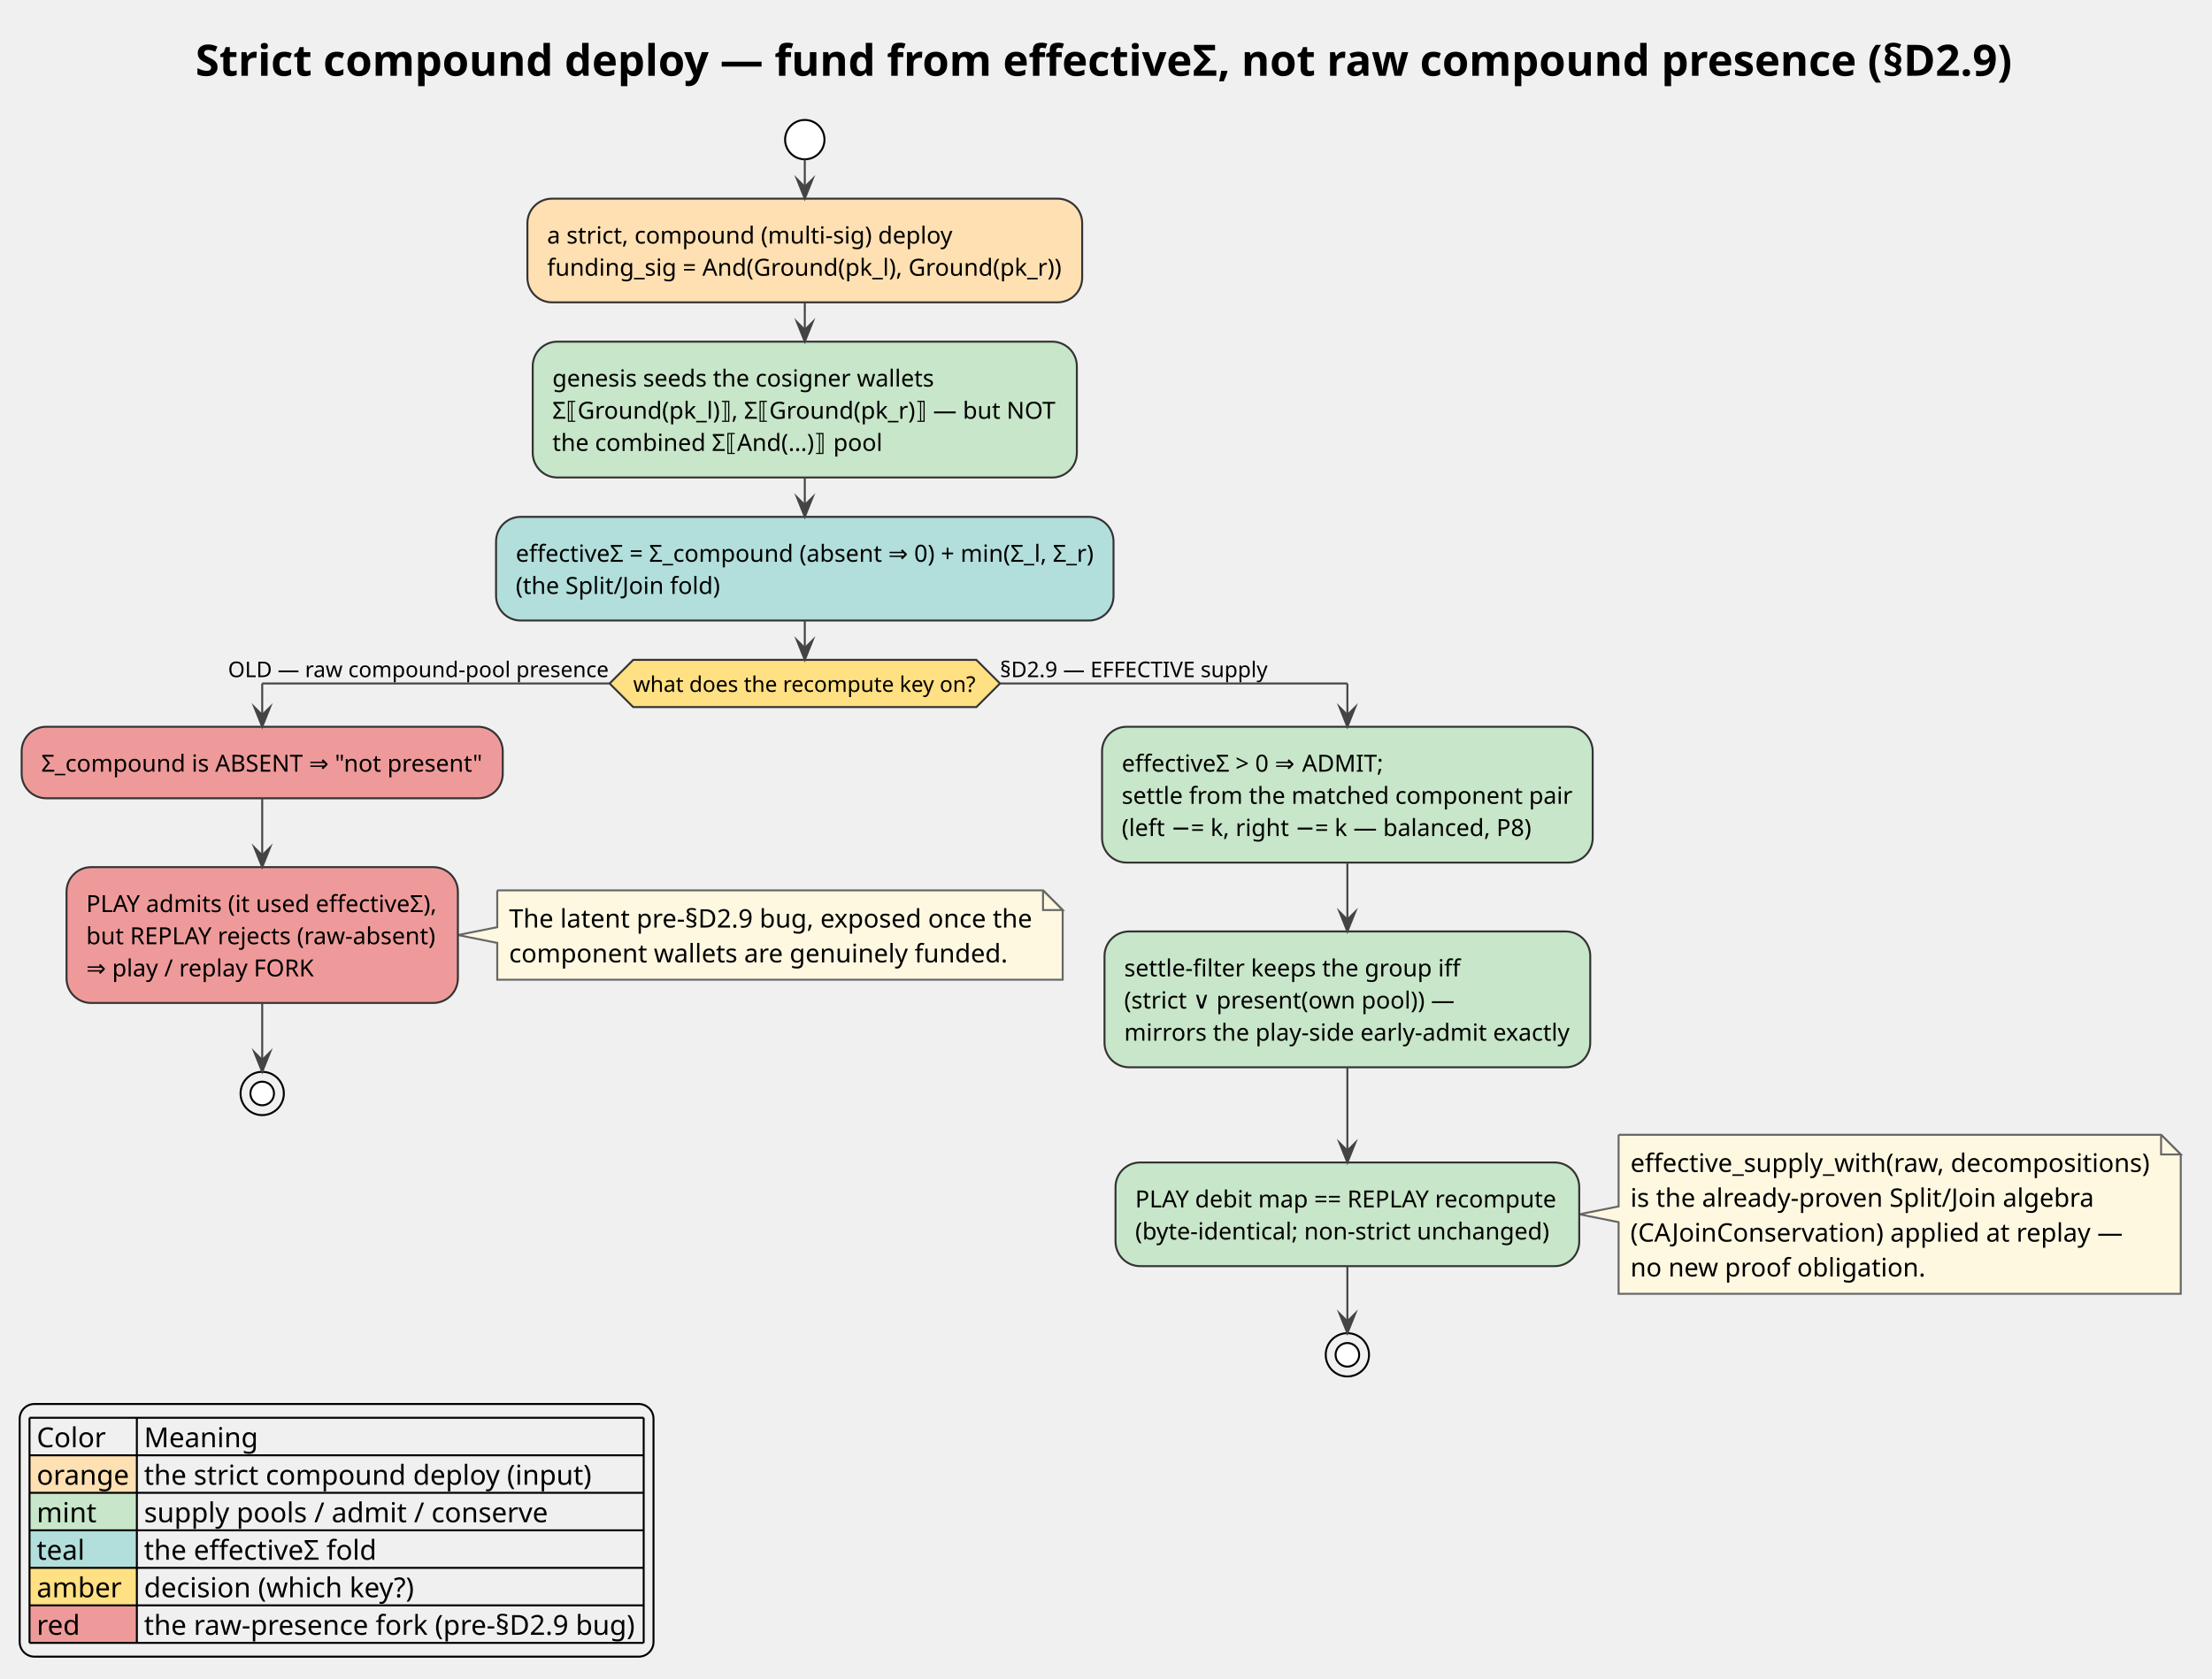
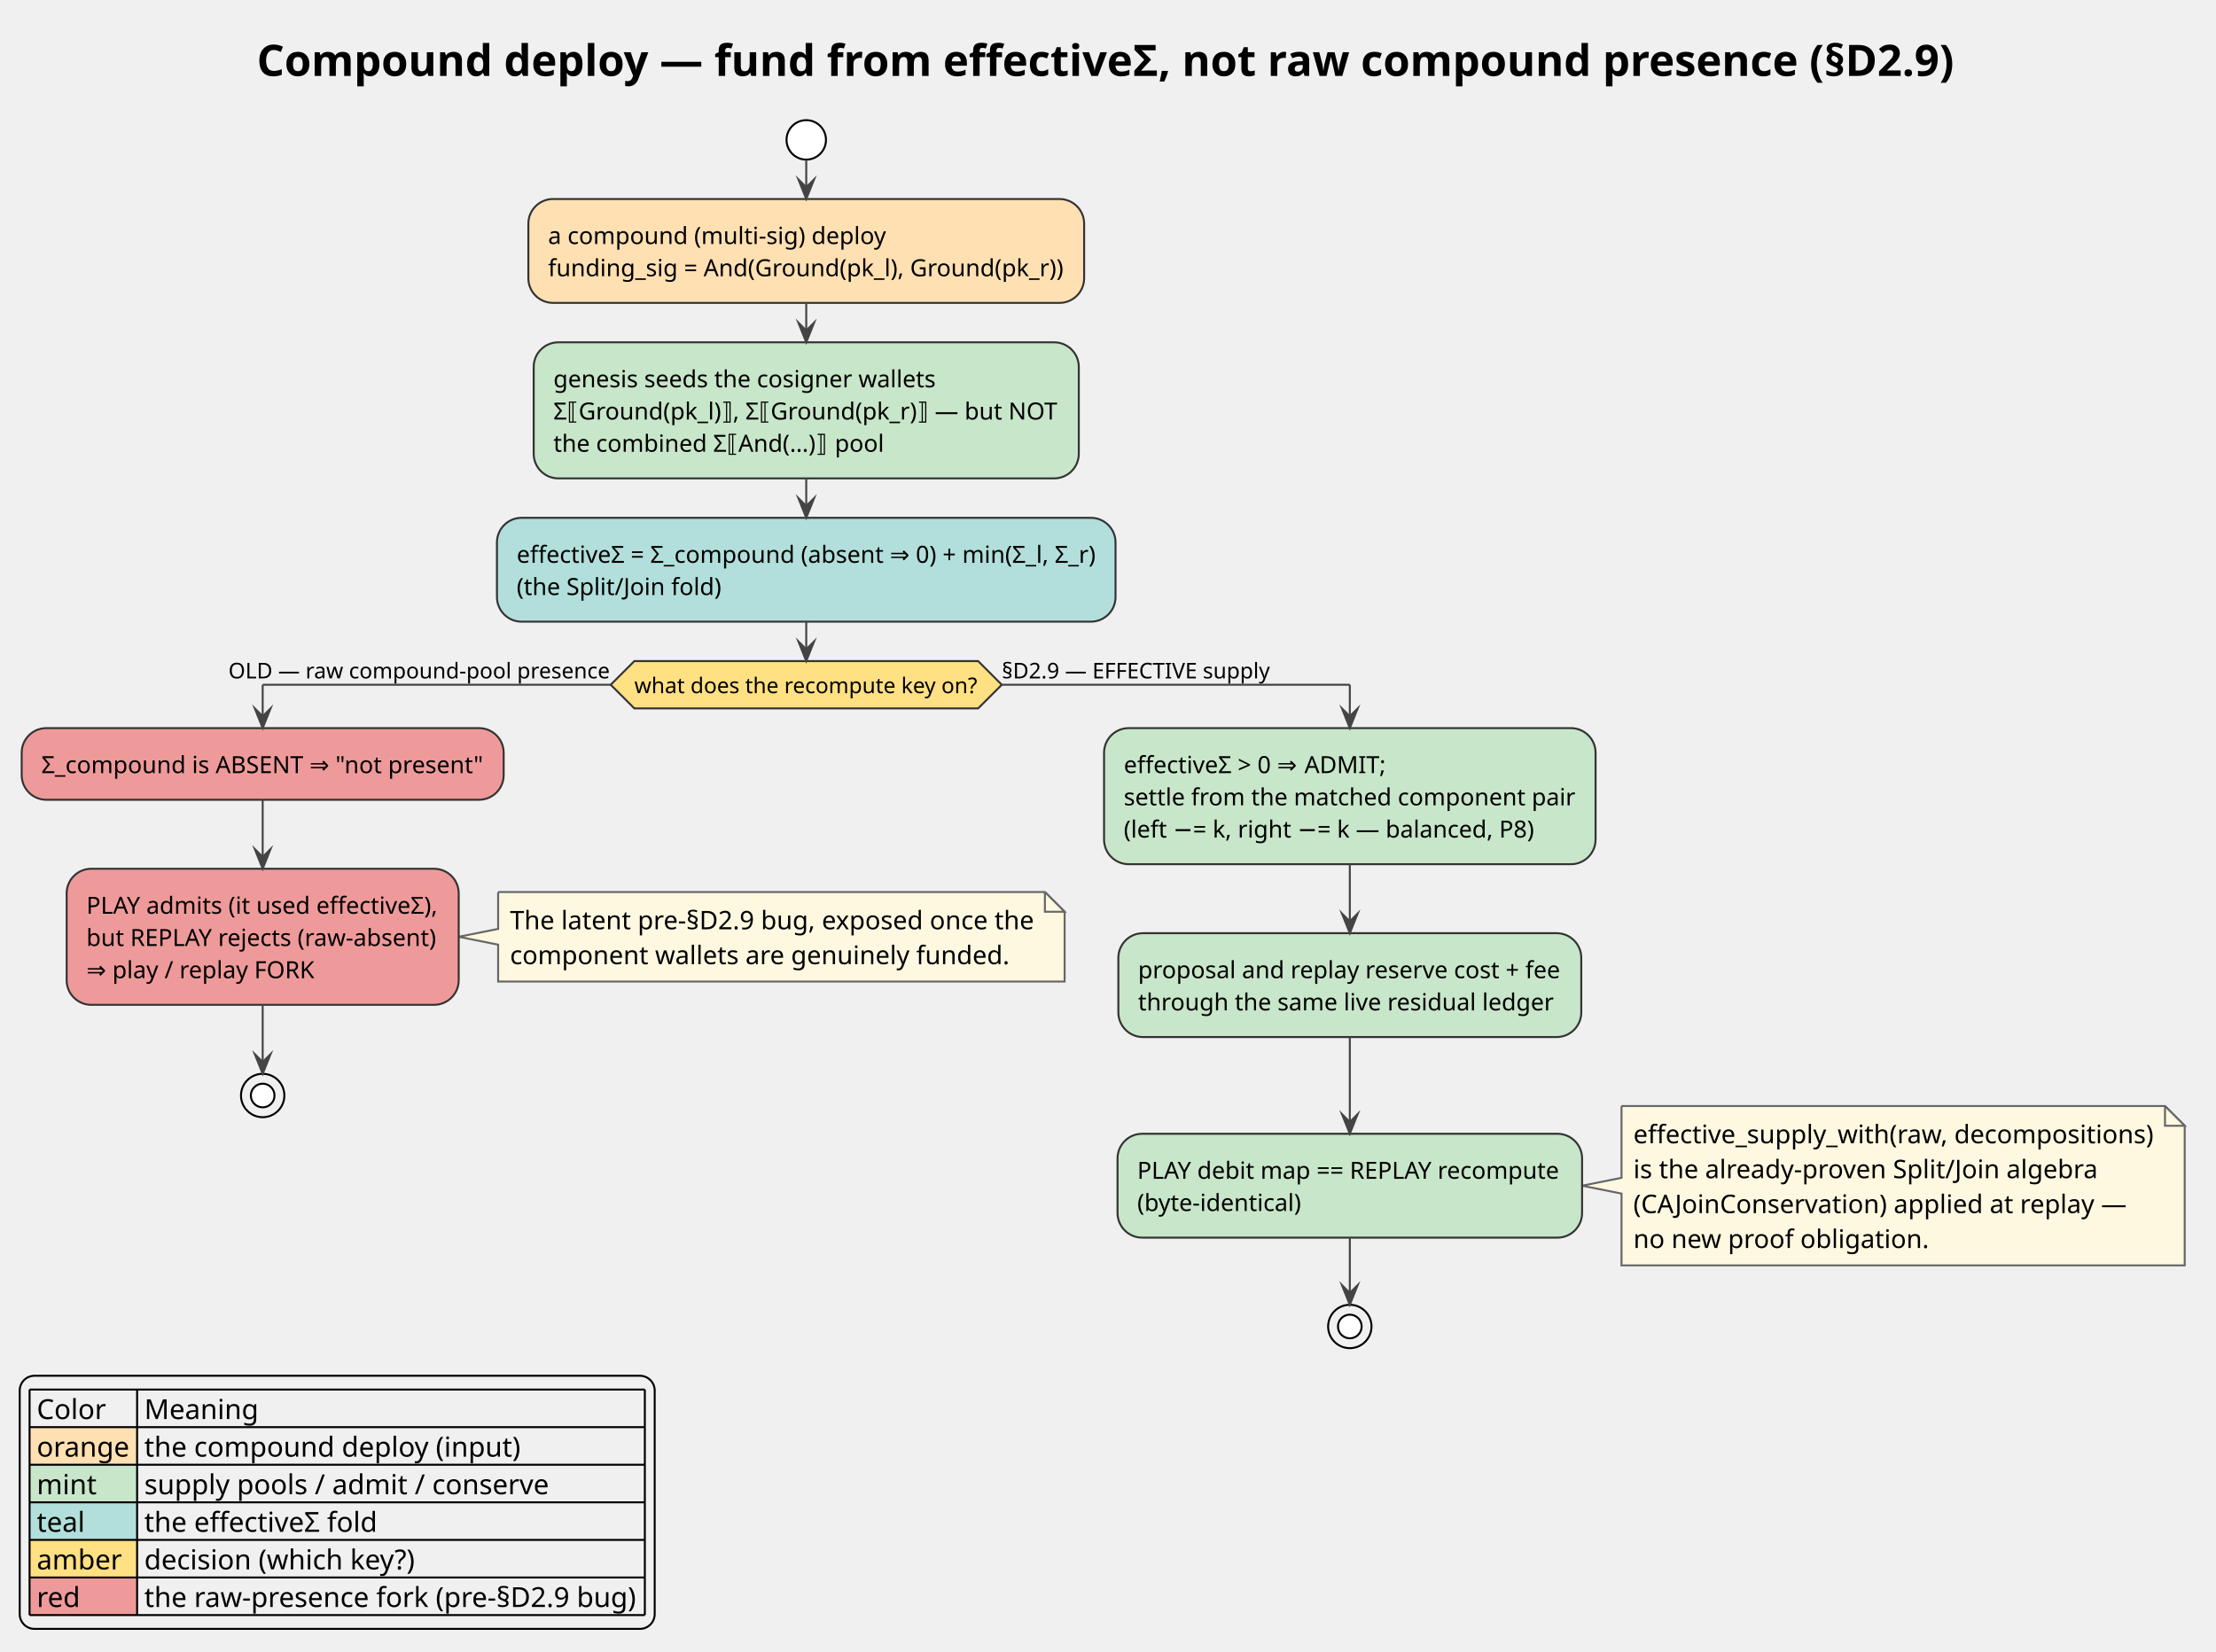
- <svg xmlns="http://www.w3.org/2000/svg" contentStyleType="text/css" data-diagram-type="ACTIVITY" height="853px" preserveAspectRatio="none" style="width:1124px;height:853px;background:#FFFFFF;" version="1.1" viewBox="0 0 1124 853" width="1124px" zoomAndPan="magnify">
+ <svg xmlns="http://www.w3.org/2000/svg" contentStyleType="text/css" data-diagram-type="ACTIVITY" height="838px" preserveAspectRatio="none" style="width:1124px;height:838px;background:#FFFFFF;" version="1.1" viewBox="0 0 1124 838" width="1124px" zoomAndPan="magnify">
  <defs />
  <g>
    <g class="title" data-source-line="23">
-       <text fill="#000000" font-family="'sans-serif'" font-size="22" font-weight="700" lengthAdjust="spacing" textLength="923.519" x="99.301" y="38.518">Strict compound deploy — fund from effectiveΣ, not raw compound presence (§D2.9)</text>
+       <text fill="#000000" font-family="'sans-serif'" font-size="22" font-weight="700" lengthAdjust="spacing" textLength="861.589" x="130.266" y="38.518">Compound deploy — fund from effectiveΣ, not raw compound presence (§D2.9)</text>
    </g>
    <ellipse cx="408.945" cy="70.964" fill="#FFFFFF" rx="10" ry="10" style="stroke:#000000;stroke-width:1;" />
    <rect fill="#FFE0B2" height="52.688" rx="12.5" ry="12.5" style="stroke:#333333;stroke-width:1;" width="281.902" x="267.994" y="100.964" />
-     <text fill="#000000" font-family="'sans-serif'" font-size="12" lengthAdjust="spacing" textLength="206.197" x="277.994" y="123.792">a strict, compound (multi-sig) deploy</text>
+     <text fill="#000000" font-family="'sans-serif'" font-size="12" lengthAdjust="spacing" textLength="171.637" x="277.994" y="123.792">a compound (multi-sig) deploy</text>
    <text fill="#000000" font-family="'sans-serif'" font-size="12" lengthAdjust="spacing" textLength="261.902" x="277.994" y="140.136">funding_sig = And(Ground(pk_l), Ground(pk_r))</text>
    <rect fill="#C8E6C9" height="69.032" rx="12.5" ry="12.5" style="stroke:#333333;stroke-width:1;" width="276.495" x="270.697" y="173.652" />
    <text fill="#000000" font-family="'sans-serif'" font-size="12" lengthAdjust="spacing" textLength="193.921" x="280.697" y="196.48">genesis seeds the cosigner wallets</text>
    <text fill="#000000" font-family="'sans-serif'" font-size="12" lengthAdjust="spacing" textLength="256.495" x="280.697" y="212.825">Σ⟦Ground(pk_l)⟧, Σ⟦Ground(pk_r)⟧ — but NOT</text>
    <text fill="#000000" font-family="'sans-serif'" font-size="12" lengthAdjust="spacing" textLength="167.056" x="280.697" y="229.169">the combined Σ⟦And(…)⟧ pool</text>
    <rect fill="#B2DFDB" height="52.688" rx="12.5" ry="12.5" style="stroke:#333333;stroke-width:1;" width="313.761" x="252.064" y="262.685" />
    <text fill="#000000" font-family="'sans-serif'" font-size="12" lengthAdjust="spacing" textLength="293.761" x="262.064" y="285.513">effectiveΣ = Σ_compound (absent ⇒ 0) + min(Σ_l, Σ_r)</text>
    <text fill="#000000" font-family="'sans-serif'" font-size="12" lengthAdjust="spacing" textLength="103.825" x="262.064" y="301.857">(the Split/Join fold)</text>
    <polygon fill="#FFE082" points="321.759,335.373,496.13,335.373,508.13,347.373,496.13,359.373,321.759,359.373,309.759,347.373,321.759,335.373" style="stroke:#333333;stroke-width:1;stroke-linejoin:miter;stroke-miterlimit:10;" />
    <text fill="#000000" font-family="'sans-serif'" font-size="11" lengthAdjust="spacing" textLength="174.371" x="321.759" y="351.641">what does the recompute key on?</text>
    <text fill="#000000" font-family="'sans-serif'" font-size="11" lengthAdjust="spacing" textLength="193.907" x="115.853" y="344.15">OLD — raw compound-pool presence</text>
    <text fill="#000000" font-family="'sans-serif'" font-size="11" lengthAdjust="spacing" textLength="135.992" x="508.13" y="344.15">§D2.9 — EFFECTIVE supply</text>
    <rect fill="#EF9A9A" height="36.344" rx="12.5" ry="12.5" style="stroke:#333333;stroke-width:1;" width="244.472" x="11" y="369.373" />
    <text fill="#000000" font-family="'sans-serif'" font-size="12" lengthAdjust="spacing" textLength="224.472" x="21" y="392.201">Σ_compound is ABSENT ⇒ "not present"</text>
    <path d="M252.667,452.527 L252.667,471.233 L232.667,475.233 L252.667,479.233 L252.667,497.939 A0,0 0 0 0 252.667,497.939 L539.998,497.939 A0,0 0 0 0 539.998,497.939 L539.998,462.527 L529.998,452.527 L252.667,452.527 A0,0 0 0 0 252.667,452.527" fill="#FFF8E1" style="stroke:#666666;stroke-width:1;" />
    <path d="M529.998,452.527 L529.998,462.527 L539.998,462.527 L529.998,452.527" fill="#FFF8E1" style="stroke:#666666;stroke-width:1;" />
    <text fill="#000000" font-family="'sans-serif'" font-size="13" lengthAdjust="spacing" textLength="266.331" x="258.667" y="471.424">The latent pre-§D2.9 bug, exposed once the</text>
    <text fill="#000000" font-family="'sans-serif'" font-size="13" lengthAdjust="spacing" textLength="253.643" x="258.667" y="489.13">component wallets are genuinely funded.</text>
    <rect fill="#EF9A9A" height="69.032" rx="12.5" ry="12.5" style="stroke:#333333;stroke-width:1;" width="198.861" x="33.806" y="440.717" />
    <text fill="#000000" font-family="'sans-serif'" font-size="12" lengthAdjust="spacing" textLength="178.861" x="43.806" y="463.545">PLAY admits (it used effectiveΣ),</text>
    <text fill="#000000" font-family="'sans-serif'" font-size="12" lengthAdjust="spacing" textLength="178.621" x="43.806" y="479.889">but REPLAY rejects (raw-absent)</text>
    <text fill="#000000" font-family="'sans-serif'" font-size="12" lengthAdjust="spacing" textLength="115.871" x="43.806" y="496.233">⇒ play / replay FORK</text>
    <ellipse cx="133.236" cy="555.749" fill="none" rx="11" ry="11" style="stroke:#000000;stroke-width:1;" />
    <ellipse cx="133.236" cy="555.749" fill="#FFFFFF" rx="6" ry="6" style="stroke:#000000;stroke-width:1;" />
    <rect fill="#C8E6C9" height="69.032" rx="12.5" ry="12.5" style="stroke:#333333;stroke-width:1;" width="249.31" x="559.998" y="369.373" />
    <text fill="#000000" font-family="'sans-serif'" font-size="12" lengthAdjust="spacing" textLength="132.24" x="569.998" y="392.201">effectiveΣ &gt; 0 ⇒ ADMIT;</text>
    <text fill="#000000" font-family="'sans-serif'" font-size="12" lengthAdjust="spacing" textLength="229.31" x="569.998" y="408.545">settle from the matched component pair</text>
    <text fill="#000000" font-family="'sans-serif'" font-size="12" lengthAdjust="spacing" textLength="201.757" x="569.998" y="424.889">(left −= k, right −= k — balanced, P8)</text>
-     <rect fill="#C8E6C9" height="69.032" rx="12.5" ry="12.5" style="stroke:#333333;stroke-width:1;" width="246.826" x="561.24" y="473.405" />
-     <text fill="#000000" font-family="'sans-serif'" font-size="12" lengthAdjust="spacing" textLength="171.097" x="571.24" y="496.233">settle-filter keeps the group iff</text>
-     <text fill="#000000" font-family="'sans-serif'" font-size="12" lengthAdjust="spacing" textLength="168.36" x="571.24" y="512.577">(strict ∨ present(own pool)) —</text>
-     <text fill="#000000" font-family="'sans-serif'" font-size="12" lengthAdjust="spacing" textLength="226.826" x="571.24" y="528.922">mirrors the play-side early-admit exactly</text>
-     <path d="M822.468,576.749 L822.468,613.161 L802.468,617.161 L822.468,621.161 L822.468,657.573 A0,0 0 0 0 822.468,657.573 L1108.122,657.573 A0,0 0 0 0 1108.122,657.573 L1108.122,586.749 L1098.122,576.749 L822.468,576.749 A0,0 0 0 0 822.468,576.749" fill="#FFF8E1" style="stroke:#666666;stroke-width:1;" />
-     <path d="M1098.122,576.749 L1098.122,586.749 L1108.122,586.749 L1098.122,576.749" fill="#FFF8E1" style="stroke:#666666;stroke-width:1;" />
-     <text fill="#000000" font-family="'sans-serif'" font-size="13" lengthAdjust="spacing" textLength="264.654" x="828.468" y="595.646">effective_supply_with(raw, decompositions)</text>
-     <text fill="#000000" font-family="'sans-serif'" font-size="13" lengthAdjust="spacing" textLength="236.613" x="828.468" y="613.352">is the already-proven Split/Join algebra</text>
-     <text fill="#000000" font-family="'sans-serif'" font-size="13" lengthAdjust="spacing" textLength="249.808" x="828.468" y="631.058">(CAJoinConservation) applied at replay —</text>
-     <text fill="#000000" font-family="'sans-serif'" font-size="13" lengthAdjust="spacing" textLength="150.475" x="828.468" y="648.764">no new proof obligation.</text>
-     <rect fill="#C8E6C9" height="52.688" rx="12.5" ry="12.5" style="stroke:#333333;stroke-width:1;" width="235.63" x="566.838" y="590.817" />
-     <text fill="#000000" font-family="'sans-serif'" font-size="12" lengthAdjust="spacing" textLength="215.63" x="576.838" y="613.645">PLAY debit map == REPLAY recompute</text>
-     <text fill="#000000" font-family="'sans-serif'" font-size="12" lengthAdjust="spacing" textLength="210.661" x="576.838" y="629.99">(byte-identical; non-strict unchanged)</text>
-     <ellipse cx="684.653" cy="688.573" fill="none" rx="11" ry="11" style="stroke:#000000;stroke-width:1;" />
-     <ellipse cx="684.653" cy="688.573" fill="#FFFFFF" rx="6" ry="6" style="stroke:#000000;stroke-width:1;" />
+     <rect fill="#C8E6C9" height="52.688" rx="12.5" ry="12.5" style="stroke:#333333;stroke-width:1;" width="234.802" x="567.252" y="473.405" />
+     <text fill="#000000" font-family="'sans-serif'" font-size="12" lengthAdjust="spacing" textLength="214.802" x="577.252" y="496.233">proposal and replay reserve cost + fee</text>
+     <text fill="#000000" font-family="'sans-serif'" font-size="12" lengthAdjust="spacing" textLength="211.357" x="577.252" y="512.577">through the same live residual ledger</text>
+     <path d="M822.468,561.093 L822.468,597.505 L802.468,601.505 L822.468,605.505 L822.468,641.918 A0,0 0 0 0 822.468,641.918 L1108.122,641.918 A0,0 0 0 0 1108.122,641.918 L1108.122,571.093 L1098.122,561.093 L822.468,561.093 A0,0 0 0 0 822.468,561.093" fill="#FFF8E1" style="stroke:#666666;stroke-width:1;" />
+     <path d="M1098.122,561.093 L1098.122,571.093 L1108.122,571.093 L1098.122,561.093" fill="#FFF8E1" style="stroke:#666666;stroke-width:1;" />
+     <text fill="#000000" font-family="'sans-serif'" font-size="13" lengthAdjust="spacing" textLength="264.654" x="828.468" y="579.99">effective_supply_with(raw, decompositions)</text>
+     <text fill="#000000" font-family="'sans-serif'" font-size="13" lengthAdjust="spacing" textLength="236.613" x="828.468" y="597.697">is the already-proven Split/Join algebra</text>
+     <text fill="#000000" font-family="'sans-serif'" font-size="13" lengthAdjust="spacing" textLength="249.808" x="828.468" y="615.403">(CAJoinConservation) applied at replay —</text>
+     <text fill="#000000" font-family="'sans-serif'" font-size="13" lengthAdjust="spacing" textLength="150.475" x="828.468" y="633.109">no new proof obligation.</text>
+     <rect fill="#C8E6C9" height="52.688" rx="12.5" ry="12.5" style="stroke:#333333;stroke-width:1;" width="235.63" x="566.838" y="575.161" />
+     <text fill="#000000" font-family="'sans-serif'" font-size="12" lengthAdjust="spacing" textLength="215.63" x="576.838" y="597.99">PLAY debit map == REPLAY recompute</text>
+     <text fill="#000000" font-family="'sans-serif'" font-size="12" lengthAdjust="spacing" textLength="83.341" x="576.838" y="614.334">(byte-identical)</text>
+     <ellipse cx="684.653" cy="672.918" fill="none" rx="11" ry="11" style="stroke:#000000;stroke-width:1;" />
+     <ellipse cx="684.653" cy="672.918" fill="#FFFFFF" rx="6" ry="6" style="stroke:#000000;stroke-width:1;" />
    <line style="stroke:#444444;stroke-width:1;" x1="408.945" x2="408.945" y1="80.964" y2="100.964" />
    <polygon fill="#444444" points="404.945,90.964,408.945,100.964,412.945,90.964,408.945,94.964" style="stroke:#444444;stroke-width:1;stroke-linejoin:miter;stroke-miterlimit:10;" />
    <line style="stroke:#444444;stroke-width:1;" x1="408.945" x2="408.945" y1="153.652" y2="173.652" />
    <polygon fill="#444444" points="404.945,163.652,408.945,173.652,412.945,163.652,408.945,167.652" style="stroke:#444444;stroke-width:1;stroke-linejoin:miter;stroke-miterlimit:10;" />
    <line style="stroke:#444444;stroke-width:1;" x1="408.945" x2="408.945" y1="242.685" y2="262.685" />
    <polygon fill="#444444" points="404.945,252.685,408.945,262.685,412.945,252.685,408.945,256.685" style="stroke:#444444;stroke-width:1;stroke-linejoin:miter;stroke-miterlimit:10;" />
    <line style="stroke:#444444;stroke-width:1;" x1="133.236" x2="133.236" y1="405.717" y2="440.717" />
    <polygon fill="#444444" points="129.236,430.717,133.236,440.717,137.236,430.717,133.236,434.717" style="stroke:#444444;stroke-width:1;stroke-linejoin:miter;stroke-miterlimit:10;" />
    <line style="stroke:#444444;stroke-width:1;" x1="133.236" x2="133.236" y1="509.749" y2="544.749" />
    <polygon fill="#444444" points="129.236,534.749,133.236,544.749,137.236,534.749,133.236,538.749" style="stroke:#444444;stroke-width:1;stroke-linejoin:miter;stroke-miterlimit:10;" />
    <line style="stroke:#444444;stroke-width:1;" x1="684.653" x2="684.653" y1="438.405" y2="473.405" />
    <polygon fill="#444444" points="680.653,463.405,684.653,473.405,688.653,463.405,684.653,467.405" style="stroke:#444444;stroke-width:1;stroke-linejoin:miter;stroke-miterlimit:10;" />
-     <line style="stroke:#444444;stroke-width:1;" x1="684.653" x2="684.653" y1="542.438" y2="590.817" />
-     <polygon fill="#444444" points="680.653,580.817,684.653,590.817,688.653,580.817,684.653,584.817" style="stroke:#444444;stroke-width:1;stroke-linejoin:miter;stroke-miterlimit:10;" />
-     <line style="stroke:#444444;stroke-width:1;" x1="684.653" x2="684.653" y1="643.505" y2="677.573" />
-     <polygon fill="#444444" points="680.653,667.573,684.653,677.573,688.653,667.573,684.653,671.573" style="stroke:#444444;stroke-width:1;stroke-linejoin:miter;stroke-miterlimit:10;" />
+     <line style="stroke:#444444;stroke-width:1;" x1="684.653" x2="684.653" y1="526.093" y2="575.161" />
+     <polygon fill="#444444" points="680.653,565.161,684.653,575.161,688.653,565.161,684.653,569.161" style="stroke:#444444;stroke-width:1;stroke-linejoin:miter;stroke-miterlimit:10;" />
+     <line style="stroke:#444444;stroke-width:1;" x1="684.653" x2="684.653" y1="627.85" y2="661.918" />
+     <polygon fill="#444444" points="680.653,651.918,684.653,661.918,688.653,651.918,684.653,655.918" style="stroke:#444444;stroke-width:1;stroke-linejoin:miter;stroke-miterlimit:10;" />
    <line style="stroke:#444444;stroke-width:1;" x1="309.759" x2="133.236" y1="347.373" y2="347.373" />
    <line style="stroke:#444444;stroke-width:1;" x1="133.236" x2="133.236" y1="347.373" y2="369.373" />
    <polygon fill="#444444" points="129.236,359.373,133.236,369.373,137.236,359.373,133.236,363.373" style="stroke:#444444;stroke-width:1;stroke-linejoin:miter;stroke-miterlimit:10;" />
    <line style="stroke:#444444;stroke-width:1;" x1="508.13" x2="684.653" y1="347.373" y2="347.373" />
    <line style="stroke:#444444;stroke-width:1;" x1="684.653" x2="684.653" y1="347.373" y2="369.373" />
    <polygon fill="#444444" points="680.653,359.373,684.653,369.373,688.653,359.373,684.653,363.373" style="stroke:#444444;stroke-width:1;stroke-linejoin:miter;stroke-miterlimit:10;" />
    <line style="stroke:#444444;stroke-width:1;" x1="408.945" x2="408.945" y1="315.373" y2="335.373" />
    <polygon fill="#444444" points="404.945,325.373,408.945,335.373,412.945,325.373,408.945,329.373" style="stroke:#444444;stroke-width:1;stroke-linejoin:miter;stroke-miterlimit:10;" />
    <g class="legend" data-source-line="51">
-       <rect fill="none" height="128.407" rx="7.5" ry="7.5" style="stroke:#000000;stroke-width:1;" width="322.073" x="10" y="713.573" />
-       <text fill="#000000" font-family="'sans-serif'" font-size="14" lengthAdjust="spacing" textLength="35.182" x="18.64" y="735.539">Color</text>
-       <text fill="#000000" font-family="'sans-serif'" font-size="14" lengthAdjust="spacing" textLength="57.974" x="73.184" y="735.539">Meaning</text>
-       <rect fill="#FFE0B2" height="19.068" style="stroke:none;stroke-width:1;" width="54.544" x="15" y="739.641" />
-       <text fill="#000000" font-family="'sans-serif'" font-size="14" lengthAdjust="spacing" textLength="47.264" x="18.64" y="754.607">orange</text>
-       <text fill="#000000" font-family="'sans-serif'" font-size="14" lengthAdjust="spacing" textLength="227.681" x="73.184" y="754.607">the strict compound deploy (input)</text>
-       <rect fill="#C8E6C9" height="19.068" style="stroke:none;stroke-width:1;" width="54.544" x="15" y="758.709" />
-       <text fill="#000000" font-family="'sans-serif'" font-size="14" lengthAdjust="spacing" textLength="30.408" x="18.64" y="773.675">mint</text>
-       <text fill="#000000" font-family="'sans-serif'" font-size="14" lengthAdjust="spacing" textLength="205.267" x="73.184" y="773.675">supply pools / admit / conserve</text>
-       <rect fill="#B2DFDB" height="19.068" style="stroke:none;stroke-width:1;" width="54.544" x="15" y="777.777" />
-       <text fill="#000000" font-family="'sans-serif'" font-size="14" lengthAdjust="spacing" textLength="24.416" x="18.64" y="792.743">teal</text>
-       <text fill="#000000" font-family="'sans-serif'" font-size="14" lengthAdjust="spacing" textLength="118.216" x="73.184" y="792.743">the effectiveΣ fold</text>
-       <rect fill="#FFE082" height="19.068" style="stroke:none;stroke-width:1;" width="54.544" x="15" y="796.845" />
-       <text fill="#000000" font-family="'sans-serif'" font-size="14" lengthAdjust="spacing" textLength="43.232" x="18.64" y="811.811">amber</text>
-       <text fill="#000000" font-family="'sans-serif'" font-size="14" lengthAdjust="spacing" textLength="137.185" x="73.184" y="811.811">decision (which key?)</text>
-       <rect fill="#EF9A9A" height="19.068" style="stroke:none;stroke-width:1;" width="54.544" x="15" y="815.913" />
-       <text fill="#000000" font-family="'sans-serif'" font-size="14" lengthAdjust="spacing" textLength="22.288" x="18.64" y="830.879">red</text>
-       <text fill="#000000" font-family="'sans-serif'" font-size="14" lengthAdjust="spacing" textLength="250.249" x="73.184" y="830.879">the raw-presence fork (pre-§D2.9 bug)</text>
-       <line style="stroke:#000000;stroke-width:1;" x1="15" x2="327.073" y1="720.573" y2="720.573" />
-       <line style="stroke:#000000;stroke-width:1;" x1="15" x2="327.073" y1="739.641" y2="739.641" />
-       <line style="stroke:#000000;stroke-width:1;" x1="15" x2="327.073" y1="758.709" y2="758.709" />
-       <line style="stroke:#000000;stroke-width:1;" x1="15" x2="327.073" y1="777.777" y2="777.777" />
-       <line style="stroke:#000000;stroke-width:1;" x1="15" x2="327.073" y1="796.845" y2="796.845" />
-       <line style="stroke:#000000;stroke-width:1;" x1="15" x2="327.073" y1="815.913" y2="815.913" />
-       <line style="stroke:#000000;stroke-width:1;" x1="15" x2="327.073" y1="834.981" y2="834.981" />
-       <line style="stroke:#000000;stroke-width:1;" x1="15" x2="15" y1="720.573" y2="834.981" />
-       <line style="stroke:#000000;stroke-width:1;" x1="69.544" x2="69.544" y1="720.573" y2="834.981" />
-       <line style="stroke:#000000;stroke-width:1;" x1="327.073" x2="327.073" y1="720.573" y2="834.981" />
+       <rect fill="none" height="128.407" rx="7.5" ry="7.5" style="stroke:#000000;stroke-width:1;" width="322.073" x="10" y="697.918" />
+       <text fill="#000000" font-family="'sans-serif'" font-size="14" lengthAdjust="spacing" textLength="35.182" x="18.64" y="719.884">Color</text>
+       <text fill="#000000" font-family="'sans-serif'" font-size="14" lengthAdjust="spacing" textLength="57.974" x="73.184" y="719.884">Meaning</text>
+       <rect fill="#FFE0B2" height="19.068" style="stroke:none;stroke-width:1;" width="54.544" x="15" y="723.986" />
+       <text fill="#000000" font-family="'sans-serif'" font-size="14" lengthAdjust="spacing" textLength="47.264" x="18.64" y="738.951">orange</text>
+       <text fill="#000000" font-family="'sans-serif'" font-size="14" lengthAdjust="spacing" textLength="191.113" x="73.184" y="738.951">the compound deploy (input)</text>
+       <rect fill="#C8E6C9" height="19.068" style="stroke:none;stroke-width:1;" width="54.544" x="15" y="743.053" />
+       <text fill="#000000" font-family="'sans-serif'" font-size="14" lengthAdjust="spacing" textLength="30.408" x="18.64" y="758.019">mint</text>
+       <text fill="#000000" font-family="'sans-serif'" font-size="14" lengthAdjust="spacing" textLength="205.267" x="73.184" y="758.019">supply pools / admit / conserve</text>
+       <rect fill="#B2DFDB" height="19.068" style="stroke:none;stroke-width:1;" width="54.544" x="15" y="762.121" />
+       <text fill="#000000" font-family="'sans-serif'" font-size="14" lengthAdjust="spacing" textLength="24.416" x="18.64" y="777.087">teal</text>
+       <text fill="#000000" font-family="'sans-serif'" font-size="14" lengthAdjust="spacing" textLength="118.216" x="73.184" y="777.087">the effectiveΣ fold</text>
+       <rect fill="#FFE082" height="19.068" style="stroke:none;stroke-width:1;" width="54.544" x="15" y="781.189" />
+       <text fill="#000000" font-family="'sans-serif'" font-size="14" lengthAdjust="spacing" textLength="43.232" x="18.64" y="796.155">amber</text>
+       <text fill="#000000" font-family="'sans-serif'" font-size="14" lengthAdjust="spacing" textLength="137.185" x="73.184" y="796.155">decision (which key?)</text>
+       <rect fill="#EF9A9A" height="19.068" style="stroke:none;stroke-width:1;" width="54.544" x="15" y="800.257" />
+       <text fill="#000000" font-family="'sans-serif'" font-size="14" lengthAdjust="spacing" textLength="22.288" x="18.64" y="815.223">red</text>
+       <text fill="#000000" font-family="'sans-serif'" font-size="14" lengthAdjust="spacing" textLength="250.249" x="73.184" y="815.223">the raw-presence fork (pre-§D2.9 bug)</text>
+       <line style="stroke:#000000;stroke-width:1;" x1="15" x2="327.073" y1="704.918" y2="704.918" />
+       <line style="stroke:#000000;stroke-width:1;" x1="15" x2="327.073" y1="723.986" y2="723.986" />
+       <line style="stroke:#000000;stroke-width:1;" x1="15" x2="327.073" y1="743.053" y2="743.053" />
+       <line style="stroke:#000000;stroke-width:1;" x1="15" x2="327.073" y1="762.121" y2="762.121" />
+       <line style="stroke:#000000;stroke-width:1;" x1="15" x2="327.073" y1="781.189" y2="781.189" />
+       <line style="stroke:#000000;stroke-width:1;" x1="15" x2="327.073" y1="800.257" y2="800.257" />
+       <line style="stroke:#000000;stroke-width:1;" x1="15" x2="327.073" y1="819.325" y2="819.325" />
+       <line style="stroke:#000000;stroke-width:1;" x1="15" x2="15" y1="704.918" y2="819.325" />
+       <line style="stroke:#000000;stroke-width:1;" x1="69.544" x2="69.544" y1="704.918" y2="819.325" />
+       <line style="stroke:#000000;stroke-width:1;" x1="327.073" x2="327.073" y1="704.918" y2="819.325" />
    </g>
  </g>
</svg>
